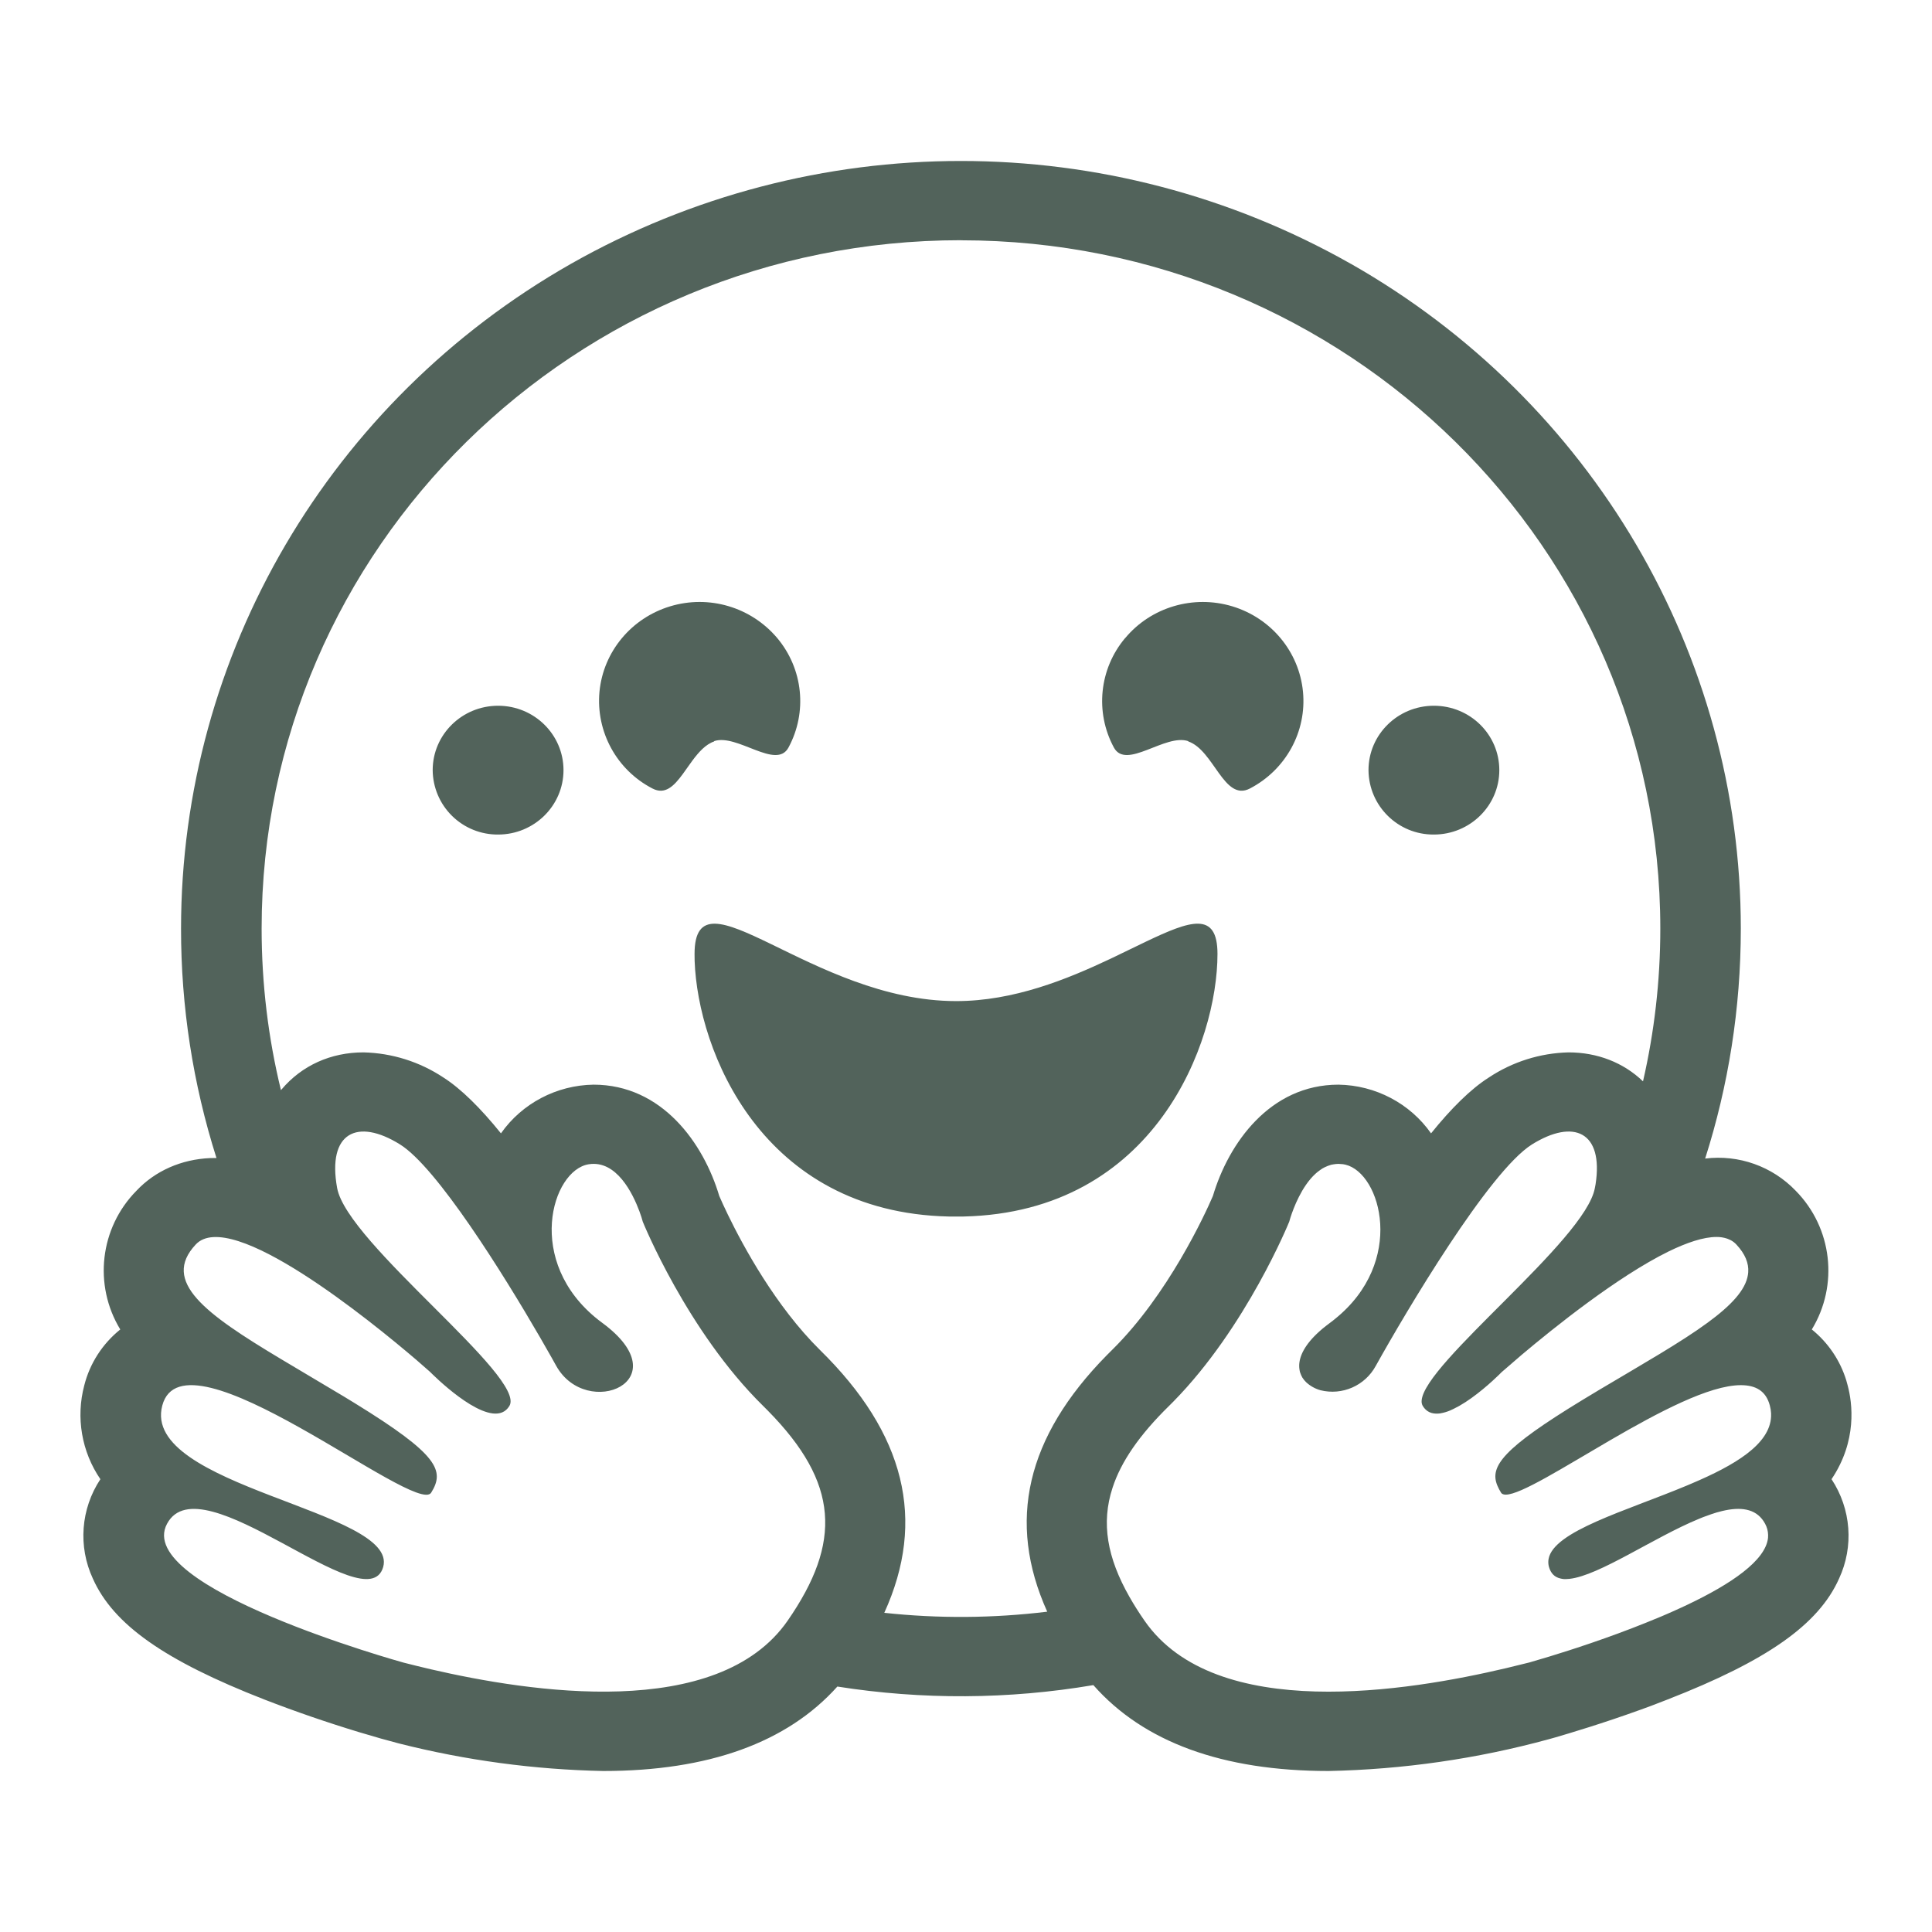
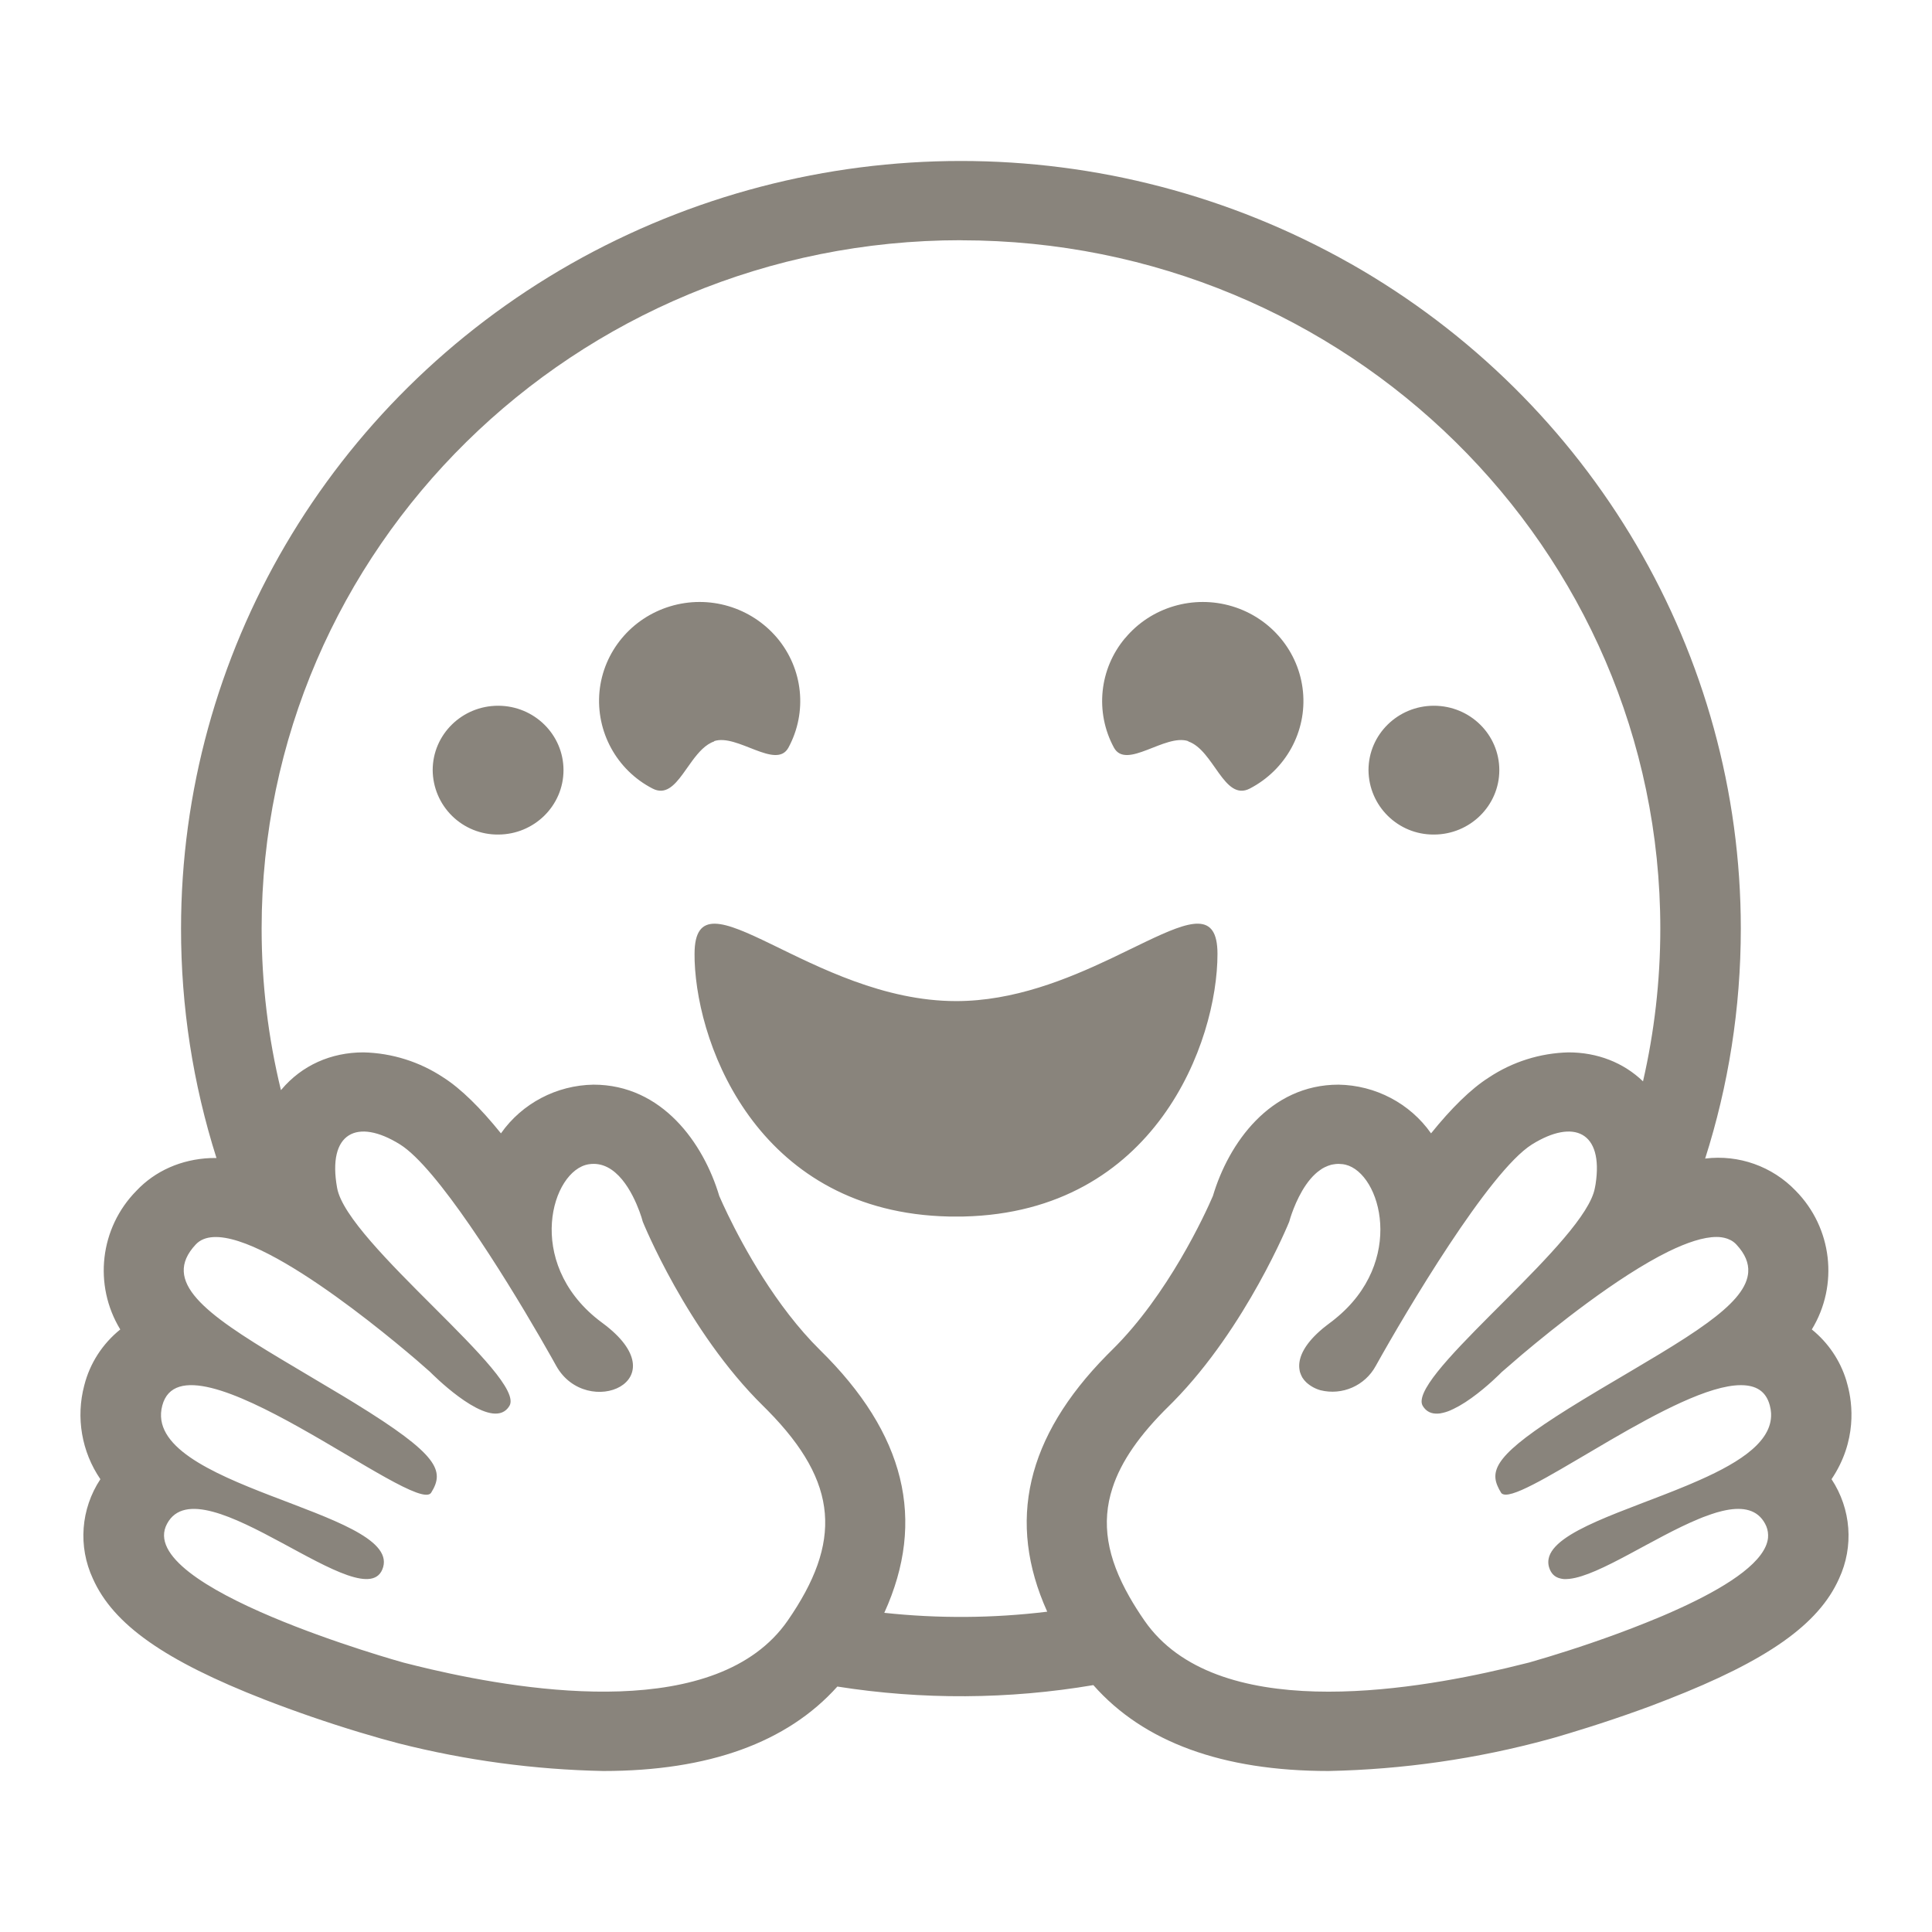
- <svg xmlns="http://www.w3.org/2000/svg" fill="#52635b" fill-rule="evenodd" height="32" viewBox="0 0 24 24" width="32">
+ <svg xmlns="http://www.w3.org/2000/svg" fill="#89847c" fill-rule="evenodd" height="32" viewBox="0 0 24 24" width="32">
  <path d="M16.781 3.277c2.997 1.704 4.844 4.851 4.844 8.258 0 .995-.155 1.955-.443 2.857a1.332 1.332 0 011.125.4 1.41 1.41 0 01.2 1.723c.204.165.352.385.428.632l.017.062c.06.222.12.69-.2 1.166.244.37.279.836.093 1.236-.255.57-.893 1.018-2.128 1.5l-.202.078-.131.048c-.478.173-.89.295-1.061.345l-.086.024c-.89.243-1.808.375-2.732.394-1.32 0-2.3-.36-2.923-1.067a9.852 9.852 0 01-3.18.018C9.778 21.647 8.802 22 7.494 22a11.249 11.249 0 01-2.541-.343l-.221-.06-.273-.08a16.574 16.574 0 01-1.175-.405c-1.237-.483-1.875-.93-2.13-1.501-.186-.4-.151-.867.093-1.236a1.42 1.42 0 01-.2-1.166c.069-.273.226-.516.447-.694a1.41 1.41 0 01.2-1.722c.233-.248.557-.391.917-.407l.078-.001a9.385 9.385 0 01-.44-2.85c0-3.407 1.847-6.554 4.844-8.258a9.822 9.822 0 019.687 0zM4.188 14.758c.125.687 2.357 2.35 2.14 2.707-.19.315-.796-.239-.948-.386l-.041-.04-.168-.147c-.561-.479-2.304-1.9-2.74-1.432-.43.46.119.859 1.055 1.42l.784.467.136.083c1.045.643 1.12.84.95 1.113-.188.295-3.07-2.1-3.34-1.083-.27 1.011 2.942 1.304 2.744 2.006-.2.7-2.265-1.324-2.685-.537-.425.79 2.913 1.718 2.94 1.725l.16.04.175.042c1.227.284 3.565.65 4.435-.604.673-.973.64-1.709-.248-2.61l-.057-.057c-.945-.928-1.495-2.288-1.495-2.288l-.017-.058-.025-.072c-.082-.22-.284-.639-.63-.584-.46.073-.798 1.21.12 1.933l.05.038c.977.721-.195 1.21-.573.534l-.058-.104-.143-.25c-.463-.799-1.282-2.111-1.739-2.397-.532-.332-.907-.148-.782.541zm14.842-.541c-.533.335-1.563 2.074-1.94 2.751a.613.613 0 01-.687.302.436.436 0 01-.176-.098.303.303 0 01-.049-.06l-.014-.028-.008-.02-.007-.019-.003-.013-.003-.017a.289.289 0 01-.004-.048c0-.12.071-.266.25-.427.026-.024.054-.047.084-.07l.047-.036c.022-.016.043-.032.063-.049.883-.71.573-1.81.131-1.917l-.031-.006-.056-.004a.368.368 0 00-.062.006l-.028.005-.042.014-.039.017-.028.015-.028.019-.036.027-.023.02c-.173.158-.273.428-.31.542l-.016.054s-.53 1.309-1.439 2.234l-.054.054c-.365.358-.596.69-.702 1.018-.143.437-.066.868.21 1.353.055.097.117.195.187.296.882 1.275 3.282.876 4.494.59l.286-.07.25-.074c.276-.084.736-.233 1.2-.42l.188-.077.065-.028.064-.028.124-.056.081-.038c.529-.252.964-.543.994-.827l.001-.036a.299.299 0 00-.037-.139c-.094-.176-.271-.212-.491-.168l-.045.01c-.044.01-.09.024-.136.04l-.097.035-.054.022c-.559.23-1.238.705-1.607.745h.006a.452.452 0 01-.05.003h-.024l-.024-.003-.023-.005c-.068-.016-.116-.06-.14-.142a.22.22 0 01-.005-.1c.062-.345.958-.595 1.713-.91l.066-.028c.528-.224.97-.483.985-.832v-.04a.47.47 0 00-.016-.098c-.048-.18-.175-.251-.36-.251-.785 0-2.55 1.36-2.92 1.36-.025 0-.048-.007-.058-.024a.6.6 0 01-.046-.088c-.1-.238.068-.462 1.06-1.066l.209-.126c.538-.32 1.01-.588 1.341-.831.29-.212.475-.406.503-.6l.003-.028c.008-.113-.038-.227-.147-.344a.266.266 0 00-.07-.054l-.034-.015-.013-.005a.403.403 0 00-.13-.02c-.162 0-.369.07-.595.18-.637.313-1.431.952-1.826 1.285l-.249.215-.033.033c-.08.078-.288.27-.493.386l-.071.037-.041.019a.535.535 0 01-.122.036h.005a.346.346 0 01-.031.003l.01-.001-.013.001c-.079.005-.145-.021-.19-.095a.113.113 0 01-.014-.065c.027-.465 2.034-1.991 2.152-2.642l.009-.048c.1-.65-.271-.817-.791-.493zM11.938 2.984c-4.798 0-8.688 3.829-8.688 8.55 0 .692.083 1.364.24 2.008l.008-.009c.252-.298.612-.46 1.017-.46.355.008.699.117.993.312.22.14.465.384.715.694.261-.372.69-.598 1.15-.605.852 0 1.367.728 1.562 1.383l.047.105.06.127c.192.396.595 1.139 1.143 1.68 1.06 1.04 1.324 2.115.8 3.266a8.865 8.865 0 002.024-.014c-.505-1.12-.26-2.17.74-3.186l.066-.066c.695-.684 1.157-1.69 1.252-1.912.195-.655.708-1.383 1.56-1.383.46.007.889.233 1.15.605.25-.31.495-.553.718-.694a1.87 1.87 0 01.99-.312c.357 0 .682.126.925.36.14-.61.215-1.245.215-1.898 0-4.722-3.89-8.55-8.687-8.55zm1.857 8.926l.439-.212c.553-.264.89-.383.89.152 0 1.093-.771 3.208-3.155 3.262h-.184c-2.325-.052-3.116-2.06-3.156-3.175l-.001-.087c0-1.107 1.452.586 3.25.586.716 0 1.379-.272 1.917-.526zm4.017-3.143c.45 0 .813.358.813.8 0 .441-.364.8-.813.8a.806.806 0 01-.812-.8c0-.442.364-.8.812-.8zm-11.624 0c.448 0 .812.358.812.8 0 .441-.364.8-.812.8a.806.806 0 01-.813-.8c0-.442.364-.8.813-.8zm7.79-.841c.32-.384.846-.54 1.33-.394.483.146.83.564.878 1.06.048.495-.212.97-.659 1.203-.322.168-.447-.477-.767-.585l.002-.003c-.287-.098-.772.362-.925.079a1.215 1.215 0 01.14-1.36zm-4.323 0c.322.384.377.92.14 1.36-.152.283-.64-.177-.925-.079l.003.003c-.108.036-.194.134-.273.24l-.118.165c-.11.15-.22.262-.377.18a1.226 1.226 0 01-.658-1.204c.048-.495.395-.913.878-1.059a1.262 1.262 0 011.33.394z" />
</svg>
